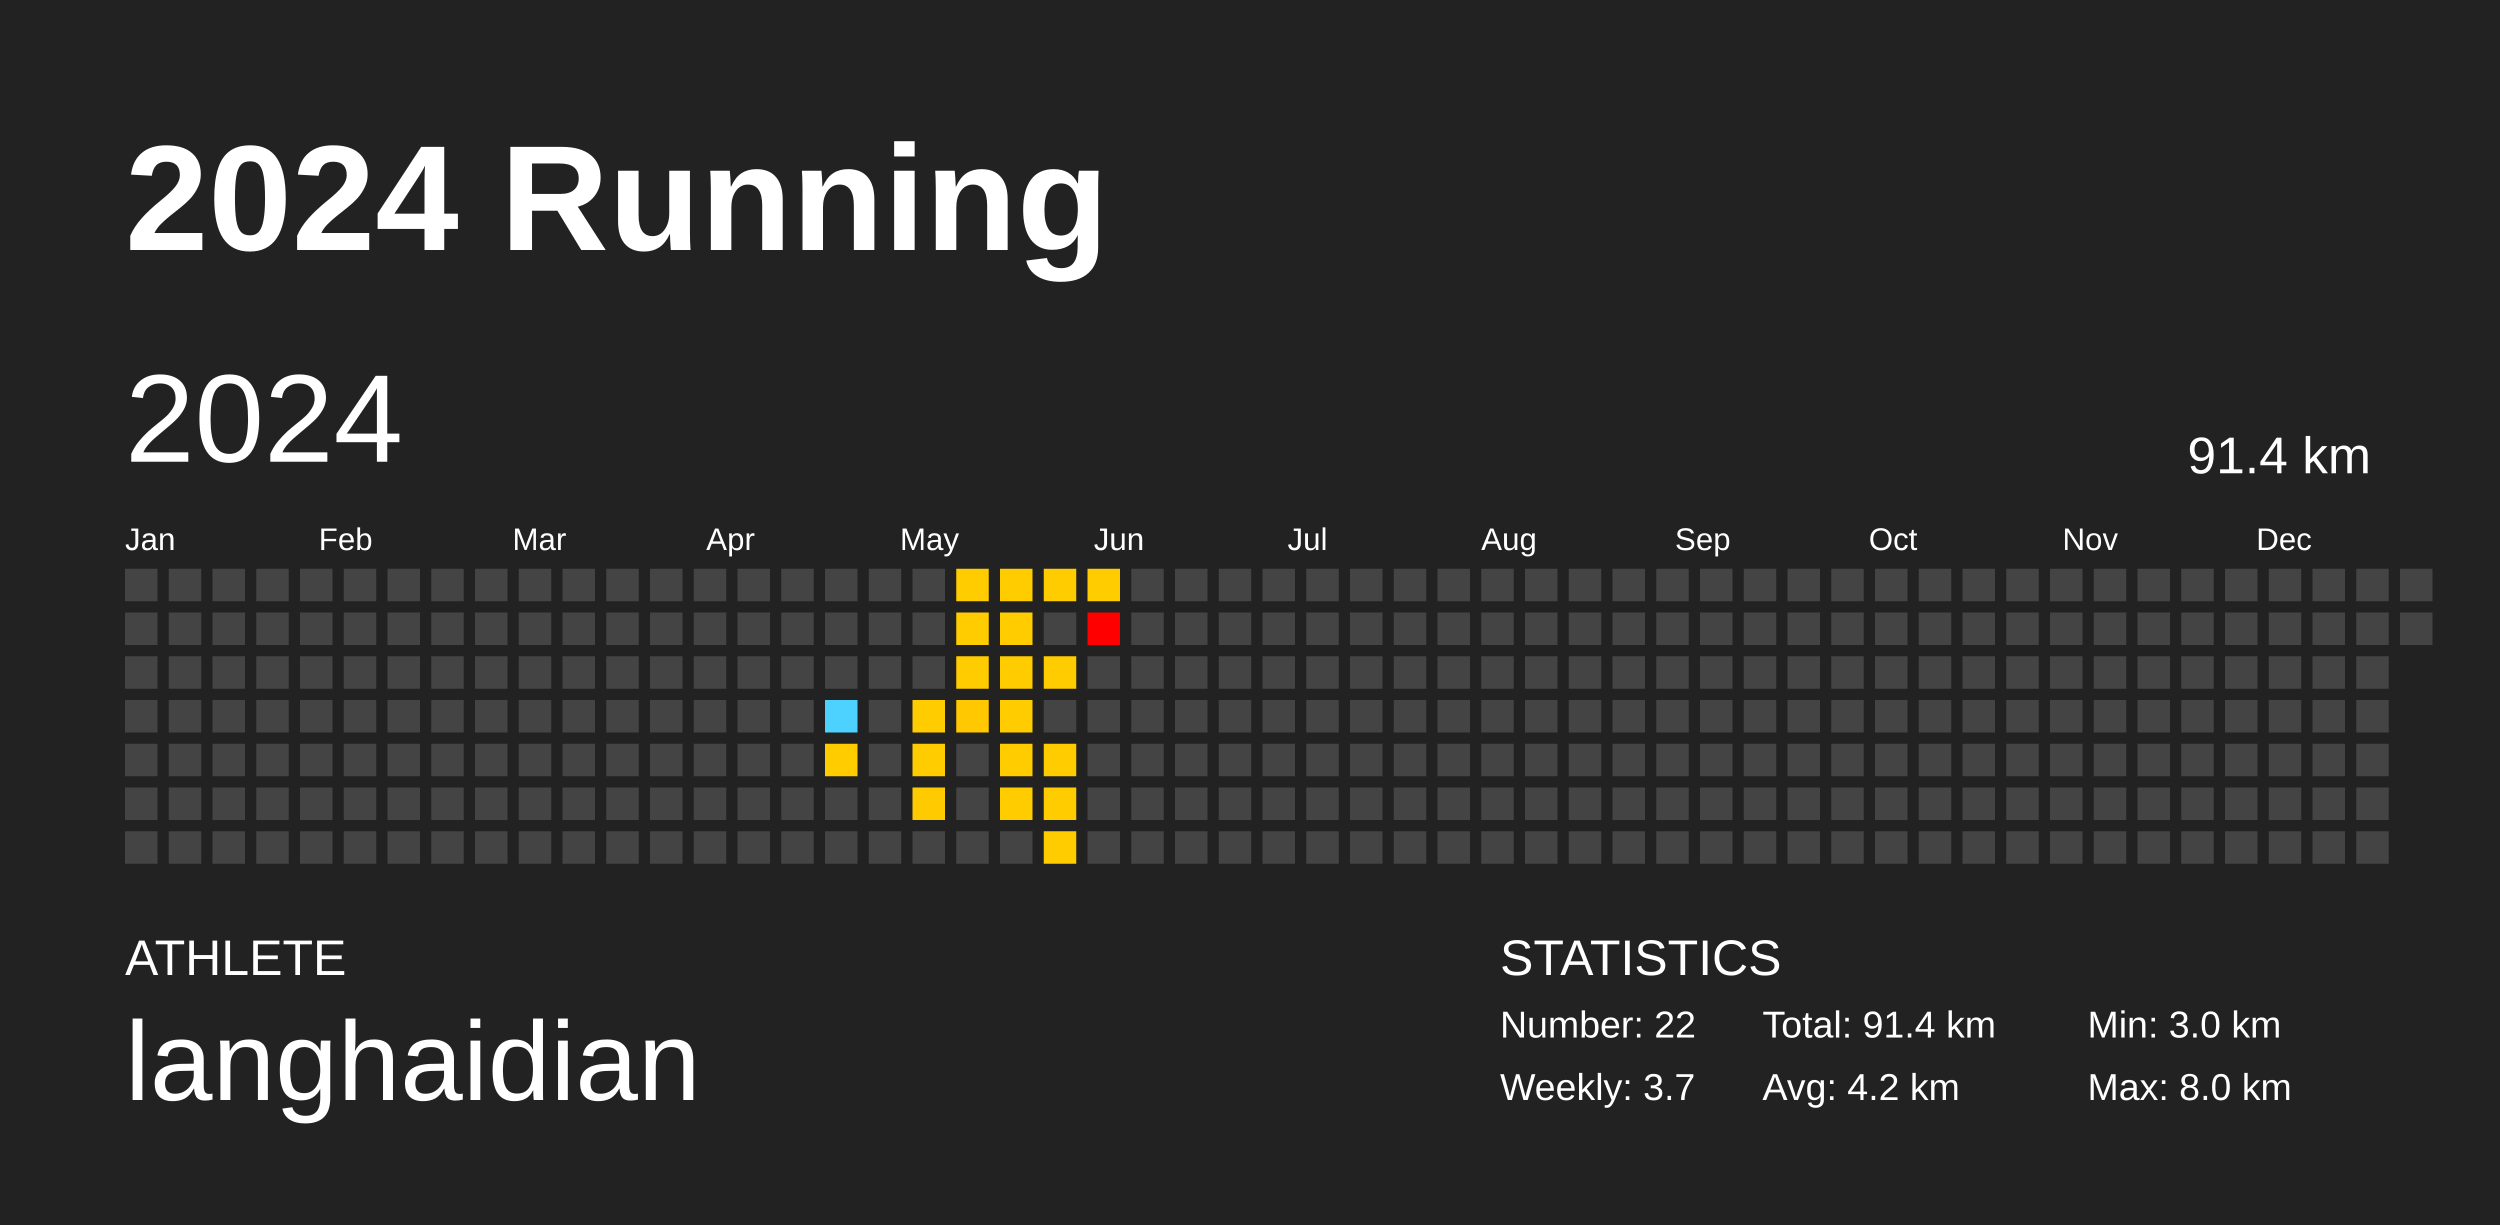
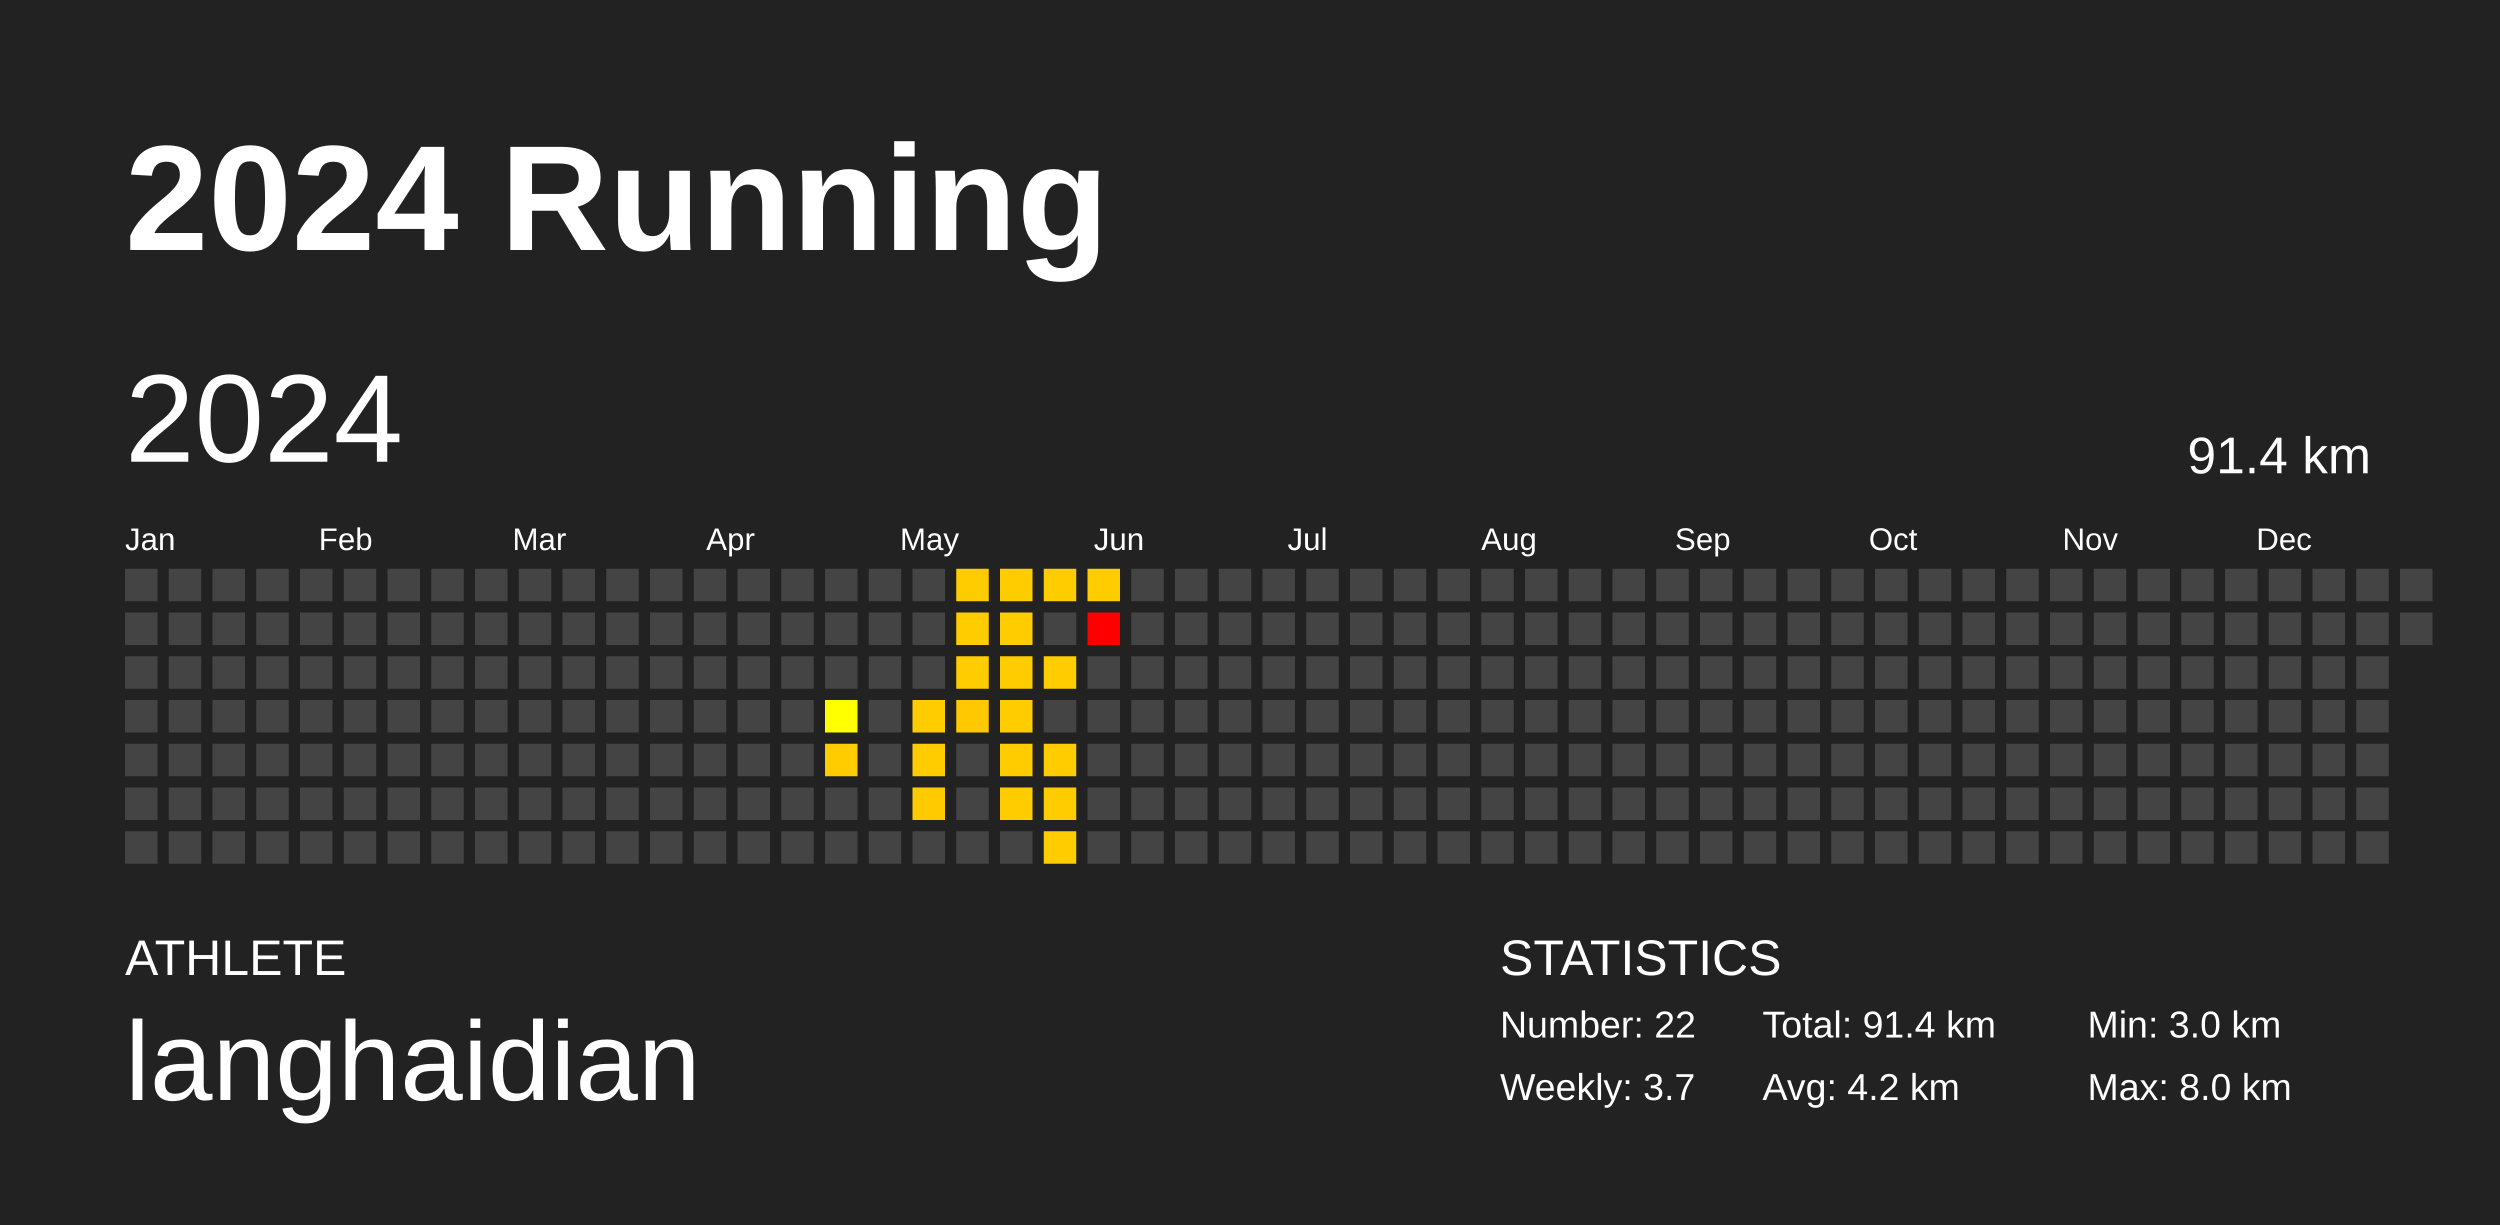
<svg xmlns="http://www.w3.org/2000/svg" baseProfile="full" height="98mm" version="1.1" viewBox="0,0,200,98" width="200mm">
  <defs />
  <rect fill="#222222" height="98" width="200" x="0" y="0" />
  <text fill="#FFFFFF" style="font-size:12px; font-family:Arial; font-weight:bold;" x="10" y="20">2024 Running</text>
  <text fill="#FFFFFF" style="font-size:4px; font-family:Arial" x="10" y="78">ATHLETE</text>
  <text fill="#FFFFFF" style="font-size:9px; font-family:Arial" x="10" y="88">langhaidian</text>
  <text fill="#FFFFFF" style="font-size:4px; font-family:Arial" x="120" y="78">STATISTICS</text>
  <text fill="#FFFFFF" style="font-size:3px; font-family:Arial" x="120" y="83">Number: 22</text>
  <text fill="#FFFFFF" style="font-size:3px; font-family:Arial" x="120" y="88">Weekly: 3.7</text>
  <text fill="#FFFFFF" style="font-size:3px; font-family:Arial" x="141" y="83">Total: 91.4 km</text>
  <text fill="#FFFFFF" style="font-size:3px; font-family:Arial" x="141" y="88">Avg: 4.2 km</text>
  <text fill="#FFFFFF" style="font-size:3px; font-family:Arial" x="167" y="83">Min: 3.0 km</text>
  <text fill="#FFFFFF" style="font-size:3px; font-family:Arial" x="167" y="88">Max: 8.0 km</text>
  <text dominant-baseline="hanging" fill="#FFFFFF" style="font-size:10.0px; font-family:Arial;" x="10" y="30">2024</text>
  <text dominant-baseline="hanging" fill="#FFFFFF" style="font-size:4.125px; font-family:Arial;" x="175" y="35">91.4 km</text>
  <text fill="#FFFFFF" style="font-size:2.5px; font-family:Arial" x="10.0" y="44">Jan</text>
  <text fill="#FFFFFF" style="font-size:2.5px; font-family:Arial" x="25.5" y="44">Feb</text>
  <text fill="#FFFFFF" style="font-size:2.5px; font-family:Arial" x="41.0" y="44">Mar</text>
  <text fill="#FFFFFF" style="font-size:2.5px; font-family:Arial" x="56.5" y="44">Apr</text>
  <text fill="#FFFFFF" style="font-size:2.5px; font-family:Arial" x="72.0" y="44">May</text>
  <text fill="#FFFFFF" style="font-size:2.5px; font-family:Arial" x="87.5" y="44">Jun</text>
  <text fill="#FFFFFF" style="font-size:2.5px; font-family:Arial" x="103.0" y="44">Jul</text>
  <text fill="#FFFFFF" style="font-size:2.5px; font-family:Arial" x="118.5" y="44">Aug</text>
  <text fill="#FFFFFF" style="font-size:2.5px; font-family:Arial" x="134.0" y="44">Sep</text>
  <text fill="#FFFFFF" style="font-size:2.5px; font-family:Arial" x="149.5" y="44">Oct</text>
  <text fill="#FFFFFF" style="font-size:2.5px; font-family:Arial" x="165.0" y="44">Nov</text>
  <text fill="#FFFFFF" style="font-size:2.5px; font-family:Arial" x="180.5" y="44">Dec</text>
  <rect fill="#444444" height="2.6" width="2.6" x="10.0" y="45.5" />
  <rect fill="#444444" height="2.6" width="2.6" x="10.0" y="49.0" />
  <rect fill="#444444" height="2.6" width="2.6" x="10.0" y="52.5" />
  <rect fill="#444444" height="2.6" width="2.6" x="10.0" y="56.0" />
  <rect fill="#444444" height="2.6" width="2.6" x="10.0" y="59.5" />
  <rect fill="#444444" height="2.6" width="2.6" x="10.0" y="63.0" />
  <rect fill="#444444" height="2.6" width="2.6" x="10.0" y="66.5" />
  <rect fill="#444444" height="2.6" width="2.6" x="13.5" y="45.5" />
  <rect fill="#444444" height="2.6" width="2.6" x="13.5" y="49.0" />
  <rect fill="#444444" height="2.6" width="2.6" x="13.5" y="52.5" />
  <rect fill="#444444" height="2.6" width="2.6" x="13.5" y="56.0" />
  <rect fill="#444444" height="2.6" width="2.6" x="13.5" y="59.5" />
  <rect fill="#444444" height="2.6" width="2.6" x="13.5" y="63.0" />
  <rect fill="#444444" height="2.6" width="2.6" x="13.5" y="66.5" />
  <rect fill="#444444" height="2.6" width="2.6" x="17.0" y="45.5" />
  <rect fill="#444444" height="2.6" width="2.6" x="17.0" y="49.0" />
  <rect fill="#444444" height="2.6" width="2.6" x="17.0" y="52.5" />
  <rect fill="#444444" height="2.6" width="2.6" x="17.0" y="56.0" />
  <rect fill="#444444" height="2.6" width="2.6" x="17.0" y="59.5" />
  <rect fill="#444444" height="2.6" width="2.6" x="17.0" y="63.0" />
  <rect fill="#444444" height="2.6" width="2.6" x="17.0" y="66.5" />
  <rect fill="#444444" height="2.6" width="2.6" x="20.5" y="45.5" />
  <rect fill="#444444" height="2.6" width="2.6" x="20.5" y="49.0" />
  <rect fill="#444444" height="2.6" width="2.6" x="20.5" y="52.5" />
  <rect fill="#444444" height="2.6" width="2.6" x="20.5" y="56.0" />
  <rect fill="#444444" height="2.6" width="2.6" x="20.5" y="59.5" />
  <rect fill="#444444" height="2.6" width="2.6" x="20.5" y="63.0" />
  <rect fill="#444444" height="2.6" width="2.6" x="20.5" y="66.5" />
  <rect fill="#444444" height="2.6" width="2.6" x="24.0" y="45.5" />
  <rect fill="#444444" height="2.6" width="2.6" x="24.0" y="49.0" />
  <rect fill="#444444" height="2.6" width="2.6" x="24.0" y="52.5" />
  <rect fill="#444444" height="2.6" width="2.6" x="24.0" y="56.0" />
  <rect fill="#444444" height="2.6" width="2.6" x="24.0" y="59.5" />
  <rect fill="#444444" height="2.6" width="2.6" x="24.0" y="63.0" />
  <rect fill="#444444" height="2.6" width="2.6" x="24.0" y="66.5" />
  <rect fill="#444444" height="2.6" width="2.6" x="27.5" y="45.5" />
  <rect fill="#444444" height="2.6" width="2.6" x="27.5" y="49.0" />
  <rect fill="#444444" height="2.6" width="2.6" x="27.5" y="52.5" />
  <rect fill="#444444" height="2.6" width="2.6" x="27.5" y="56.0" />
  <rect fill="#444444" height="2.6" width="2.6" x="27.5" y="59.5" />
  <rect fill="#444444" height="2.6" width="2.6" x="27.5" y="63.0" />
  <rect fill="#444444" height="2.6" width="2.6" x="27.5" y="66.5" />
  <rect fill="#444444" height="2.6" width="2.6" x="31.0" y="45.5" />
  <rect fill="#444444" height="2.6" width="2.6" x="31.0" y="49.0" />
  <rect fill="#444444" height="2.6" width="2.6" x="31.0" y="52.5" />
  <rect fill="#444444" height="2.6" width="2.6" x="31.0" y="56.0" />
  <rect fill="#444444" height="2.6" width="2.6" x="31.0" y="59.5" />
  <rect fill="#444444" height="2.6" width="2.6" x="31.0" y="63.0" />
  <rect fill="#444444" height="2.6" width="2.6" x="31.0" y="66.5" />
  <rect fill="#444444" height="2.6" width="2.6" x="34.5" y="45.5" />
  <rect fill="#444444" height="2.6" width="2.6" x="34.5" y="49.0" />
  <rect fill="#444444" height="2.6" width="2.6" x="34.5" y="52.5" />
  <rect fill="#444444" height="2.6" width="2.6" x="34.5" y="56.0" />
  <rect fill="#444444" height="2.6" width="2.6" x="34.5" y="59.5" />
  <rect fill="#444444" height="2.6" width="2.6" x="34.5" y="63.0" />
  <rect fill="#444444" height="2.6" width="2.6" x="34.5" y="66.5" />
  <rect fill="#444444" height="2.6" width="2.6" x="38.0" y="45.5" />
  <rect fill="#444444" height="2.6" width="2.6" x="38.0" y="49.0" />
  <rect fill="#444444" height="2.6" width="2.6" x="38.0" y="52.5" />
  <rect fill="#444444" height="2.6" width="2.6" x="38.0" y="56.0" />
  <rect fill="#444444" height="2.6" width="2.6" x="38.0" y="59.5" />
  <rect fill="#444444" height="2.6" width="2.6" x="38.0" y="63.0" />
  <rect fill="#444444" height="2.6" width="2.6" x="38.0" y="66.5" />
  <rect fill="#444444" height="2.6" width="2.6" x="41.5" y="45.5" />
  <rect fill="#444444" height="2.6" width="2.6" x="41.5" y="49.0" />
  <rect fill="#444444" height="2.6" width="2.6" x="41.5" y="52.5" />
  <rect fill="#444444" height="2.6" width="2.6" x="41.5" y="56.0" />
  <rect fill="#444444" height="2.6" width="2.6" x="41.5" y="59.5" />
  <rect fill="#444444" height="2.6" width="2.6" x="41.5" y="63.0" />
  <rect fill="#444444" height="2.6" width="2.6" x="41.5" y="66.5" />
  <rect fill="#444444" height="2.6" width="2.6" x="45.0" y="45.5" />
  <rect fill="#444444" height="2.6" width="2.6" x="45.0" y="49.0" />
  <rect fill="#444444" height="2.6" width="2.6" x="45.0" y="52.5" />
  <rect fill="#444444" height="2.6" width="2.6" x="45.0" y="56.0" />
  <rect fill="#444444" height="2.6" width="2.6" x="45.0" y="59.5" />
  <rect fill="#444444" height="2.6" width="2.6" x="45.0" y="63.0" />
  <rect fill="#444444" height="2.6" width="2.6" x="45.0" y="66.5" />
  <rect fill="#444444" height="2.6" width="2.6" x="48.5" y="45.5" />
  <rect fill="#444444" height="2.6" width="2.6" x="48.5" y="49.0" />
  <rect fill="#444444" height="2.6" width="2.6" x="48.5" y="52.5" />
  <rect fill="#444444" height="2.6" width="2.6" x="48.5" y="56.0" />
  <rect fill="#444444" height="2.6" width="2.6" x="48.5" y="59.5" />
  <rect fill="#444444" height="2.6" width="2.6" x="48.5" y="63.0" />
  <rect fill="#444444" height="2.6" width="2.6" x="48.5" y="66.5" />
  <rect fill="#444444" height="2.6" width="2.6" x="52.0" y="45.5" />
  <rect fill="#444444" height="2.6" width="2.6" x="52.0" y="49.0" />
  <rect fill="#444444" height="2.6" width="2.6" x="52.0" y="52.5" />
  <rect fill="#444444" height="2.6" width="2.6" x="52.0" y="56.0" />
  <rect fill="#444444" height="2.6" width="2.6" x="52.0" y="59.5" />
  <rect fill="#444444" height="2.6" width="2.6" x="52.0" y="63.0" />
  <rect fill="#444444" height="2.6" width="2.6" x="52.0" y="66.5" />
  <rect fill="#444444" height="2.6" width="2.6" x="55.5" y="45.5" />
  <rect fill="#444444" height="2.6" width="2.6" x="55.5" y="49.0" />
  <rect fill="#444444" height="2.6" width="2.6" x="55.5" y="52.5" />
  <rect fill="#444444" height="2.6" width="2.6" x="55.5" y="56.0" />
  <rect fill="#444444" height="2.6" width="2.6" x="55.5" y="59.5" />
  <rect fill="#444444" height="2.6" width="2.6" x="55.5" y="63.0" />
  <rect fill="#444444" height="2.6" width="2.6" x="55.5" y="66.5" />
  <rect fill="#444444" height="2.6" width="2.6" x="59.0" y="45.5" />
  <rect fill="#444444" height="2.6" width="2.6" x="59.0" y="49.0" />
  <rect fill="#444444" height="2.6" width="2.6" x="59.0" y="52.5" />
  <rect fill="#444444" height="2.6" width="2.6" x="59.0" y="56.0" />
  <rect fill="#444444" height="2.6" width="2.6" x="59.0" y="59.5" />
  <rect fill="#444444" height="2.6" width="2.6" x="59.0" y="63.0" />
  <rect fill="#444444" height="2.6" width="2.6" x="59.0" y="66.5" />
  <rect fill="#444444" height="2.6" width="2.6" x="62.5" y="45.5" />
  <rect fill="#444444" height="2.6" width="2.6" x="62.5" y="49.0" />
  <rect fill="#444444" height="2.6" width="2.6" x="62.5" y="52.5" />
  <rect fill="#444444" height="2.6" width="2.6" x="62.5" y="56.0" />
  <rect fill="#444444" height="2.6" width="2.6" x="62.5" y="59.5" />
  <rect fill="#444444" height="2.6" width="2.6" x="62.5" y="63.0" />
  <rect fill="#444444" height="2.6" width="2.6" x="62.5" y="66.5" />
  <rect fill="#444444" height="2.6" width="2.6" x="66.0" y="45.5" />
  <rect fill="#444444" height="2.6" width="2.6" x="66.0" y="49.0" />
  <rect fill="#444444" height="2.6" width="2.6" x="66.0" y="52.5" />
-   <rect fill="#4dd2ff" height="2.6" width="2.6" x="66.0" y="56.0" />
+   <rect fill="#ffff00" height="2.6" width="2.6" x="66.0" y="56.0" />
  <rect fill="#ffcc00" height="2.6" width="2.6" x="66.0" y="59.5" />
  <rect fill="#444444" height="2.6" width="2.6" x="66.0" y="63.0" />
  <rect fill="#444444" height="2.6" width="2.6" x="66.0" y="66.5" />
  <rect fill="#444444" height="2.6" width="2.6" x="69.5" y="45.5" />
  <rect fill="#444444" height="2.6" width="2.6" x="69.5" y="49.0" />
  <rect fill="#444444" height="2.6" width="2.6" x="69.5" y="52.5" />
  <rect fill="#444444" height="2.6" width="2.6" x="69.5" y="56.0" />
  <rect fill="#444444" height="2.6" width="2.6" x="69.5" y="59.5" />
  <rect fill="#444444" height="2.6" width="2.6" x="69.5" y="63.0" />
  <rect fill="#444444" height="2.6" width="2.6" x="69.5" y="66.5" />
  <rect fill="#444444" height="2.6" width="2.6" x="73.0" y="45.5" />
  <rect fill="#444444" height="2.6" width="2.6" x="73.0" y="49.0" />
  <rect fill="#444444" height="2.6" width="2.6" x="73.0" y="52.5" />
  <rect fill="#ffcc00" height="2.6" width="2.6" x="73.0" y="56.0" />
  <rect fill="#ffcc00" height="2.6" width="2.6" x="73.0" y="59.5" />
  <rect fill="#ffcb00" height="2.6" width="2.6" x="73.0" y="63.0" />
  <rect fill="#444444" height="2.6" width="2.6" x="73.0" y="66.5" />
  <rect fill="#ffcc00" height="2.6" width="2.6" x="76.5" y="45.5" />
  <rect fill="#ffcc00" height="2.6" width="2.6" x="76.5" y="49.0" />
  <rect fill="#ffcc00" height="2.6" width="2.6" x="76.5" y="52.5" />
  <rect fill="#ffc800" height="2.6" width="2.6" x="76.5" y="56.0" />
  <rect fill="#444444" height="2.6" width="2.6" x="76.5" y="59.5" />
  <rect fill="#444444" height="2.6" width="2.6" x="76.5" y="63.0" />
  <rect fill="#444444" height="2.6" width="2.6" x="76.5" y="66.5" />
  <rect fill="#ffcc00" height="2.6" width="2.6" x="80.0" y="45.5" />
  <rect fill="#ffcc00" height="2.6" width="2.6" x="80.0" y="49.0" />
  <rect fill="#ffcc00" height="2.6" width="2.6" x="80.0" y="52.5" />
  <rect fill="#ffcc00" height="2.6" width="2.6" x="80.0" y="56.0" />
  <rect fill="#ffcc00" height="2.6" width="2.6" x="80.0" y="59.5" />
  <rect fill="#ffcc00" height="2.6" width="2.6" x="80.0" y="63.0" />
  <rect fill="#444444" height="2.6" width="2.6" x="80.0" y="66.5" />
  <rect fill="#ffcc00" height="2.6" width="2.6" x="83.5" y="45.5" />
  <rect fill="#444444" height="2.6" width="2.6" x="83.5" y="49.0" />
  <rect fill="#ffcc00" height="2.6" width="2.6" x="83.5" y="52.5" />
  <rect fill="#444444" height="2.6" width="2.6" x="83.5" y="56.0" />
  <rect fill="#ffcc00" height="2.6" width="2.6" x="83.5" y="59.5" />
  <rect fill="#ffcc00" height="2.6" width="2.6" x="83.5" y="63.0" />
  <rect fill="#ffcc00" height="2.6" width="2.6" x="83.5" y="66.5" />
  <rect fill="#ffcc00" height="2.6" width="2.6" x="87.0" y="45.5" />
  <rect fill="#ff0000" height="2.6" width="2.6" x="87.0" y="49.0" />
  <rect fill="#444444" height="2.6" width="2.6" x="87.0" y="52.5" />
  <rect fill="#444444" height="2.6" width="2.6" x="87.0" y="56.0" />
  <rect fill="#444444" height="2.6" width="2.6" x="87.0" y="59.5" />
  <rect fill="#444444" height="2.6" width="2.6" x="87.0" y="63.0" />
  <rect fill="#444444" height="2.6" width="2.6" x="87.0" y="66.5" />
  <rect fill="#444444" height="2.6" width="2.6" x="90.5" y="45.5" />
  <rect fill="#444444" height="2.6" width="2.6" x="90.5" y="49.0" />
  <rect fill="#444444" height="2.6" width="2.6" x="90.5" y="52.5" />
  <rect fill="#444444" height="2.6" width="2.6" x="90.5" y="56.0" />
  <rect fill="#444444" height="2.6" width="2.6" x="90.5" y="59.5" />
  <rect fill="#444444" height="2.6" width="2.6" x="90.5" y="63.0" />
  <rect fill="#444444" height="2.6" width="2.6" x="90.5" y="66.5" />
  <rect fill="#444444" height="2.6" width="2.6" x="94.0" y="45.5" />
  <rect fill="#444444" height="2.6" width="2.6" x="94.0" y="49.0" />
  <rect fill="#444444" height="2.6" width="2.6" x="94.0" y="52.5" />
  <rect fill="#444444" height="2.6" width="2.6" x="94.0" y="56.0" />
  <rect fill="#444444" height="2.6" width="2.6" x="94.0" y="59.5" />
  <rect fill="#444444" height="2.6" width="2.6" x="94.0" y="63.0" />
  <rect fill="#444444" height="2.6" width="2.6" x="94.0" y="66.5" />
  <rect fill="#444444" height="2.6" width="2.6" x="97.5" y="45.5" />
  <rect fill="#444444" height="2.6" width="2.6" x="97.5" y="49.0" />
  <rect fill="#444444" height="2.6" width="2.6" x="97.5" y="52.5" />
  <rect fill="#444444" height="2.6" width="2.6" x="97.5" y="56.0" />
  <rect fill="#444444" height="2.6" width="2.6" x="97.5" y="59.5" />
  <rect fill="#444444" height="2.6" width="2.6" x="97.5" y="63.0" />
  <rect fill="#444444" height="2.6" width="2.6" x="97.5" y="66.5" />
  <rect fill="#444444" height="2.6" width="2.6" x="101.0" y="45.5" />
  <rect fill="#444444" height="2.6" width="2.6" x="101.0" y="49.0" />
  <rect fill="#444444" height="2.6" width="2.6" x="101.0" y="52.5" />
  <rect fill="#444444" height="2.6" width="2.6" x="101.0" y="56.0" />
  <rect fill="#444444" height="2.6" width="2.6" x="101.0" y="59.5" />
  <rect fill="#444444" height="2.6" width="2.6" x="101.0" y="63.0" />
  <rect fill="#444444" height="2.6" width="2.6" x="101.0" y="66.5" />
  <rect fill="#444444" height="2.6" width="2.6" x="104.5" y="45.5" />
  <rect fill="#444444" height="2.6" width="2.6" x="104.5" y="49.0" />
  <rect fill="#444444" height="2.6" width="2.6" x="104.5" y="52.5" />
  <rect fill="#444444" height="2.6" width="2.6" x="104.5" y="56.0" />
  <rect fill="#444444" height="2.6" width="2.6" x="104.5" y="59.5" />
  <rect fill="#444444" height="2.6" width="2.6" x="104.5" y="63.0" />
  <rect fill="#444444" height="2.6" width="2.6" x="104.5" y="66.5" />
  <rect fill="#444444" height="2.6" width="2.6" x="108.0" y="45.5" />
  <rect fill="#444444" height="2.6" width="2.6" x="108.0" y="49.0" />
  <rect fill="#444444" height="2.6" width="2.6" x="108.0" y="52.5" />
  <rect fill="#444444" height="2.6" width="2.6" x="108.0" y="56.0" />
  <rect fill="#444444" height="2.6" width="2.6" x="108.0" y="59.5" />
  <rect fill="#444444" height="2.6" width="2.6" x="108.0" y="63.0" />
  <rect fill="#444444" height="2.6" width="2.6" x="108.0" y="66.5" />
  <rect fill="#444444" height="2.6" width="2.6" x="111.5" y="45.5" />
  <rect fill="#444444" height="2.6" width="2.6" x="111.5" y="49.0" />
  <rect fill="#444444" height="2.6" width="2.6" x="111.5" y="52.5" />
  <rect fill="#444444" height="2.6" width="2.6" x="111.5" y="56.0" />
  <rect fill="#444444" height="2.6" width="2.6" x="111.5" y="59.5" />
  <rect fill="#444444" height="2.6" width="2.6" x="111.5" y="63.0" />
  <rect fill="#444444" height="2.6" width="2.6" x="111.5" y="66.5" />
  <rect fill="#444444" height="2.6" width="2.6" x="115.0" y="45.5" />
  <rect fill="#444444" height="2.6" width="2.6" x="115.0" y="49.0" />
  <rect fill="#444444" height="2.6" width="2.6" x="115.0" y="52.5" />
  <rect fill="#444444" height="2.6" width="2.6" x="115.0" y="56.0" />
  <rect fill="#444444" height="2.6" width="2.6" x="115.0" y="59.5" />
  <rect fill="#444444" height="2.6" width="2.6" x="115.0" y="63.0" />
  <rect fill="#444444" height="2.6" width="2.6" x="115.0" y="66.5" />
  <rect fill="#444444" height="2.6" width="2.6" x="118.5" y="45.5" />
  <rect fill="#444444" height="2.6" width="2.6" x="118.5" y="49.0" />
  <rect fill="#444444" height="2.6" width="2.6" x="118.5" y="52.5" />
  <rect fill="#444444" height="2.6" width="2.6" x="118.5" y="56.0" />
  <rect fill="#444444" height="2.6" width="2.6" x="118.5" y="59.5" />
  <rect fill="#444444" height="2.6" width="2.6" x="118.5" y="63.0" />
  <rect fill="#444444" height="2.6" width="2.6" x="118.5" y="66.5" />
  <rect fill="#444444" height="2.6" width="2.6" x="122.0" y="45.5" />
  <rect fill="#444444" height="2.6" width="2.6" x="122.0" y="49.0" />
  <rect fill="#444444" height="2.6" width="2.6" x="122.0" y="52.5" />
  <rect fill="#444444" height="2.6" width="2.6" x="122.0" y="56.0" />
  <rect fill="#444444" height="2.6" width="2.6" x="122.0" y="59.5" />
  <rect fill="#444444" height="2.6" width="2.6" x="122.0" y="63.0" />
  <rect fill="#444444" height="2.6" width="2.6" x="122.0" y="66.5" />
  <rect fill="#444444" height="2.6" width="2.6" x="125.5" y="45.5" />
  <rect fill="#444444" height="2.6" width="2.6" x="125.5" y="49.0" />
  <rect fill="#444444" height="2.6" width="2.6" x="125.5" y="52.5" />
  <rect fill="#444444" height="2.6" width="2.6" x="125.5" y="56.0" />
  <rect fill="#444444" height="2.6" width="2.6" x="125.5" y="59.5" />
  <rect fill="#444444" height="2.6" width="2.6" x="125.5" y="63.0" />
  <rect fill="#444444" height="2.6" width="2.6" x="125.5" y="66.5" />
  <rect fill="#444444" height="2.6" width="2.6" x="129.0" y="45.5" />
  <rect fill="#444444" height="2.6" width="2.6" x="129.0" y="49.0" />
  <rect fill="#444444" height="2.6" width="2.6" x="129.0" y="52.5" />
  <rect fill="#444444" height="2.6" width="2.6" x="129.0" y="56.0" />
  <rect fill="#444444" height="2.6" width="2.6" x="129.0" y="59.5" />
  <rect fill="#444444" height="2.6" width="2.6" x="129.0" y="63.0" />
  <rect fill="#444444" height="2.6" width="2.6" x="129.0" y="66.5" />
  <rect fill="#444444" height="2.6" width="2.6" x="132.5" y="45.5" />
  <rect fill="#444444" height="2.6" width="2.6" x="132.5" y="49.0" />
  <rect fill="#444444" height="2.6" width="2.6" x="132.5" y="52.5" />
  <rect fill="#444444" height="2.6" width="2.6" x="132.5" y="56.0" />
  <rect fill="#444444" height="2.6" width="2.6" x="132.5" y="59.5" />
  <rect fill="#444444" height="2.6" width="2.6" x="132.5" y="63.0" />
  <rect fill="#444444" height="2.6" width="2.6" x="132.5" y="66.5" />
  <rect fill="#444444" height="2.6" width="2.6" x="136.0" y="45.5" />
  <rect fill="#444444" height="2.6" width="2.6" x="136.0" y="49.0" />
  <rect fill="#444444" height="2.6" width="2.6" x="136.0" y="52.5" />
  <rect fill="#444444" height="2.6" width="2.6" x="136.0" y="56.0" />
  <rect fill="#444444" height="2.6" width="2.6" x="136.0" y="59.5" />
  <rect fill="#444444" height="2.6" width="2.6" x="136.0" y="63.0" />
  <rect fill="#444444" height="2.6" width="2.6" x="136.0" y="66.5" />
  <rect fill="#444444" height="2.6" width="2.6" x="139.5" y="45.5" />
  <rect fill="#444444" height="2.6" width="2.6" x="139.5" y="49.0" />
  <rect fill="#444444" height="2.6" width="2.6" x="139.5" y="52.5" />
  <rect fill="#444444" height="2.6" width="2.6" x="139.5" y="56.0" />
  <rect fill="#444444" height="2.6" width="2.6" x="139.5" y="59.5" />
  <rect fill="#444444" height="2.6" width="2.6" x="139.5" y="63.0" />
  <rect fill="#444444" height="2.6" width="2.6" x="139.5" y="66.5" />
  <rect fill="#444444" height="2.6" width="2.6" x="143.0" y="45.5" />
  <rect fill="#444444" height="2.6" width="2.6" x="143.0" y="49.0" />
  <rect fill="#444444" height="2.6" width="2.6" x="143.0" y="52.5" />
  <rect fill="#444444" height="2.6" width="2.6" x="143.0" y="56.0" />
  <rect fill="#444444" height="2.6" width="2.6" x="143.0" y="59.5" />
  <rect fill="#444444" height="2.6" width="2.6" x="143.0" y="63.0" />
  <rect fill="#444444" height="2.6" width="2.6" x="143.0" y="66.5" />
  <rect fill="#444444" height="2.6" width="2.6" x="146.5" y="45.5" />
  <rect fill="#444444" height="2.6" width="2.6" x="146.5" y="49.0" />
  <rect fill="#444444" height="2.6" width="2.6" x="146.5" y="52.5" />
  <rect fill="#444444" height="2.6" width="2.6" x="146.5" y="56.0" />
  <rect fill="#444444" height="2.6" width="2.6" x="146.5" y="59.5" />
  <rect fill="#444444" height="2.6" width="2.6" x="146.5" y="63.0" />
  <rect fill="#444444" height="2.6" width="2.6" x="146.5" y="66.5" />
  <rect fill="#444444" height="2.6" width="2.6" x="150.0" y="45.5" />
  <rect fill="#444444" height="2.6" width="2.6" x="150.0" y="49.0" />
  <rect fill="#444444" height="2.6" width="2.6" x="150.0" y="52.5" />
  <rect fill="#444444" height="2.6" width="2.6" x="150.0" y="56.0" />
  <rect fill="#444444" height="2.6" width="2.6" x="150.0" y="59.5" />
  <rect fill="#444444" height="2.6" width="2.6" x="150.0" y="63.0" />
  <rect fill="#444444" height="2.6" width="2.6" x="150.0" y="66.5" />
  <rect fill="#444444" height="2.6" width="2.6" x="153.5" y="45.5" />
  <rect fill="#444444" height="2.6" width="2.6" x="153.5" y="49.0" />
  <rect fill="#444444" height="2.6" width="2.6" x="153.5" y="52.5" />
  <rect fill="#444444" height="2.6" width="2.6" x="153.5" y="56.0" />
  <rect fill="#444444" height="2.6" width="2.6" x="153.5" y="59.5" />
  <rect fill="#444444" height="2.6" width="2.6" x="153.5" y="63.0" />
  <rect fill="#444444" height="2.6" width="2.6" x="153.5" y="66.5" />
  <rect fill="#444444" height="2.6" width="2.6" x="157.0" y="45.5" />
  <rect fill="#444444" height="2.6" width="2.6" x="157.0" y="49.0" />
  <rect fill="#444444" height="2.6" width="2.6" x="157.0" y="52.5" />
  <rect fill="#444444" height="2.6" width="2.6" x="157.0" y="56.0" />
  <rect fill="#444444" height="2.6" width="2.6" x="157.0" y="59.5" />
  <rect fill="#444444" height="2.6" width="2.6" x="157.0" y="63.0" />
  <rect fill="#444444" height="2.6" width="2.6" x="157.0" y="66.5" />
  <rect fill="#444444" height="2.6" width="2.6" x="160.5" y="45.5" />
  <rect fill="#444444" height="2.6" width="2.6" x="160.5" y="49.0" />
  <rect fill="#444444" height="2.6" width="2.6" x="160.5" y="52.5" />
  <rect fill="#444444" height="2.6" width="2.6" x="160.5" y="56.0" />
  <rect fill="#444444" height="2.6" width="2.6" x="160.5" y="59.5" />
  <rect fill="#444444" height="2.6" width="2.6" x="160.5" y="63.0" />
  <rect fill="#444444" height="2.6" width="2.6" x="160.5" y="66.5" />
  <rect fill="#444444" height="2.6" width="2.6" x="164.0" y="45.5" />
  <rect fill="#444444" height="2.6" width="2.6" x="164.0" y="49.0" />
  <rect fill="#444444" height="2.6" width="2.6" x="164.0" y="52.5" />
  <rect fill="#444444" height="2.6" width="2.6" x="164.0" y="56.0" />
  <rect fill="#444444" height="2.6" width="2.6" x="164.0" y="59.5" />
  <rect fill="#444444" height="2.6" width="2.6" x="164.0" y="63.0" />
  <rect fill="#444444" height="2.6" width="2.6" x="164.0" y="66.5" />
  <rect fill="#444444" height="2.6" width="2.6" x="167.5" y="45.5" />
  <rect fill="#444444" height="2.6" width="2.6" x="167.5" y="49.0" />
  <rect fill="#444444" height="2.6" width="2.6" x="167.5" y="52.5" />
  <rect fill="#444444" height="2.6" width="2.6" x="167.5" y="56.0" />
  <rect fill="#444444" height="2.6" width="2.6" x="167.5" y="59.5" />
  <rect fill="#444444" height="2.6" width="2.6" x="167.5" y="63.0" />
  <rect fill="#444444" height="2.6" width="2.6" x="167.5" y="66.5" />
  <rect fill="#444444" height="2.6" width="2.6" x="171.0" y="45.5" />
  <rect fill="#444444" height="2.6" width="2.6" x="171.0" y="49.0" />
  <rect fill="#444444" height="2.6" width="2.6" x="171.0" y="52.5" />
  <rect fill="#444444" height="2.6" width="2.6" x="171.0" y="56.0" />
  <rect fill="#444444" height="2.6" width="2.6" x="171.0" y="59.5" />
  <rect fill="#444444" height="2.6" width="2.6" x="171.0" y="63.0" />
  <rect fill="#444444" height="2.6" width="2.6" x="171.0" y="66.5" />
  <rect fill="#444444" height="2.6" width="2.6" x="174.5" y="45.5" />
  <rect fill="#444444" height="2.6" width="2.6" x="174.5" y="49.0" />
  <rect fill="#444444" height="2.6" width="2.6" x="174.5" y="52.5" />
  <rect fill="#444444" height="2.6" width="2.6" x="174.5" y="56.0" />
  <rect fill="#444444" height="2.6" width="2.6" x="174.5" y="59.5" />
  <rect fill="#444444" height="2.6" width="2.6" x="174.5" y="63.0" />
  <rect fill="#444444" height="2.6" width="2.6" x="174.5" y="66.5" />
  <rect fill="#444444" height="2.6" width="2.6" x="178.0" y="45.5" />
  <rect fill="#444444" height="2.6" width="2.6" x="178.0" y="49.0" />
  <rect fill="#444444" height="2.6" width="2.6" x="178.0" y="52.5" />
  <rect fill="#444444" height="2.6" width="2.6" x="178.0" y="56.0" />
  <rect fill="#444444" height="2.6" width="2.6" x="178.0" y="59.5" />
  <rect fill="#444444" height="2.6" width="2.6" x="178.0" y="63.0" />
  <rect fill="#444444" height="2.6" width="2.6" x="178.0" y="66.5" />
  <rect fill="#444444" height="2.6" width="2.6" x="181.5" y="45.5" />
  <rect fill="#444444" height="2.6" width="2.6" x="181.5" y="49.0" />
  <rect fill="#444444" height="2.6" width="2.6" x="181.5" y="52.5" />
  <rect fill="#444444" height="2.6" width="2.6" x="181.5" y="56.0" />
  <rect fill="#444444" height="2.6" width="2.6" x="181.5" y="59.5" />
  <rect fill="#444444" height="2.6" width="2.6" x="181.5" y="63.0" />
  <rect fill="#444444" height="2.6" width="2.6" x="181.5" y="66.5" />
  <rect fill="#444444" height="2.6" width="2.6" x="185.0" y="45.5" />
  <rect fill="#444444" height="2.6" width="2.6" x="185.0" y="49.0" />
  <rect fill="#444444" height="2.6" width="2.6" x="185.0" y="52.5" />
  <rect fill="#444444" height="2.6" width="2.6" x="185.0" y="56.0" />
  <rect fill="#444444" height="2.6" width="2.6" x="185.0" y="59.5" />
  <rect fill="#444444" height="2.6" width="2.6" x="185.0" y="63.0" />
  <rect fill="#444444" height="2.6" width="2.6" x="185.0" y="66.5" />
  <rect fill="#444444" height="2.6" width="2.6" x="188.5" y="45.5" />
  <rect fill="#444444" height="2.6" width="2.6" x="188.5" y="49.0" />
  <rect fill="#444444" height="2.6" width="2.6" x="188.5" y="52.5" />
  <rect fill="#444444" height="2.6" width="2.6" x="188.5" y="56.0" />
  <rect fill="#444444" height="2.6" width="2.6" x="188.5" y="59.5" />
  <rect fill="#444444" height="2.6" width="2.6" x="188.5" y="63.0" />
  <rect fill="#444444" height="2.6" width="2.6" x="188.5" y="66.5" />
  <rect fill="#444444" height="2.6" width="2.6" x="192.0" y="45.5" />
  <rect fill="#444444" height="2.6" width="2.6" x="192.0" y="49.0" />
</svg>
